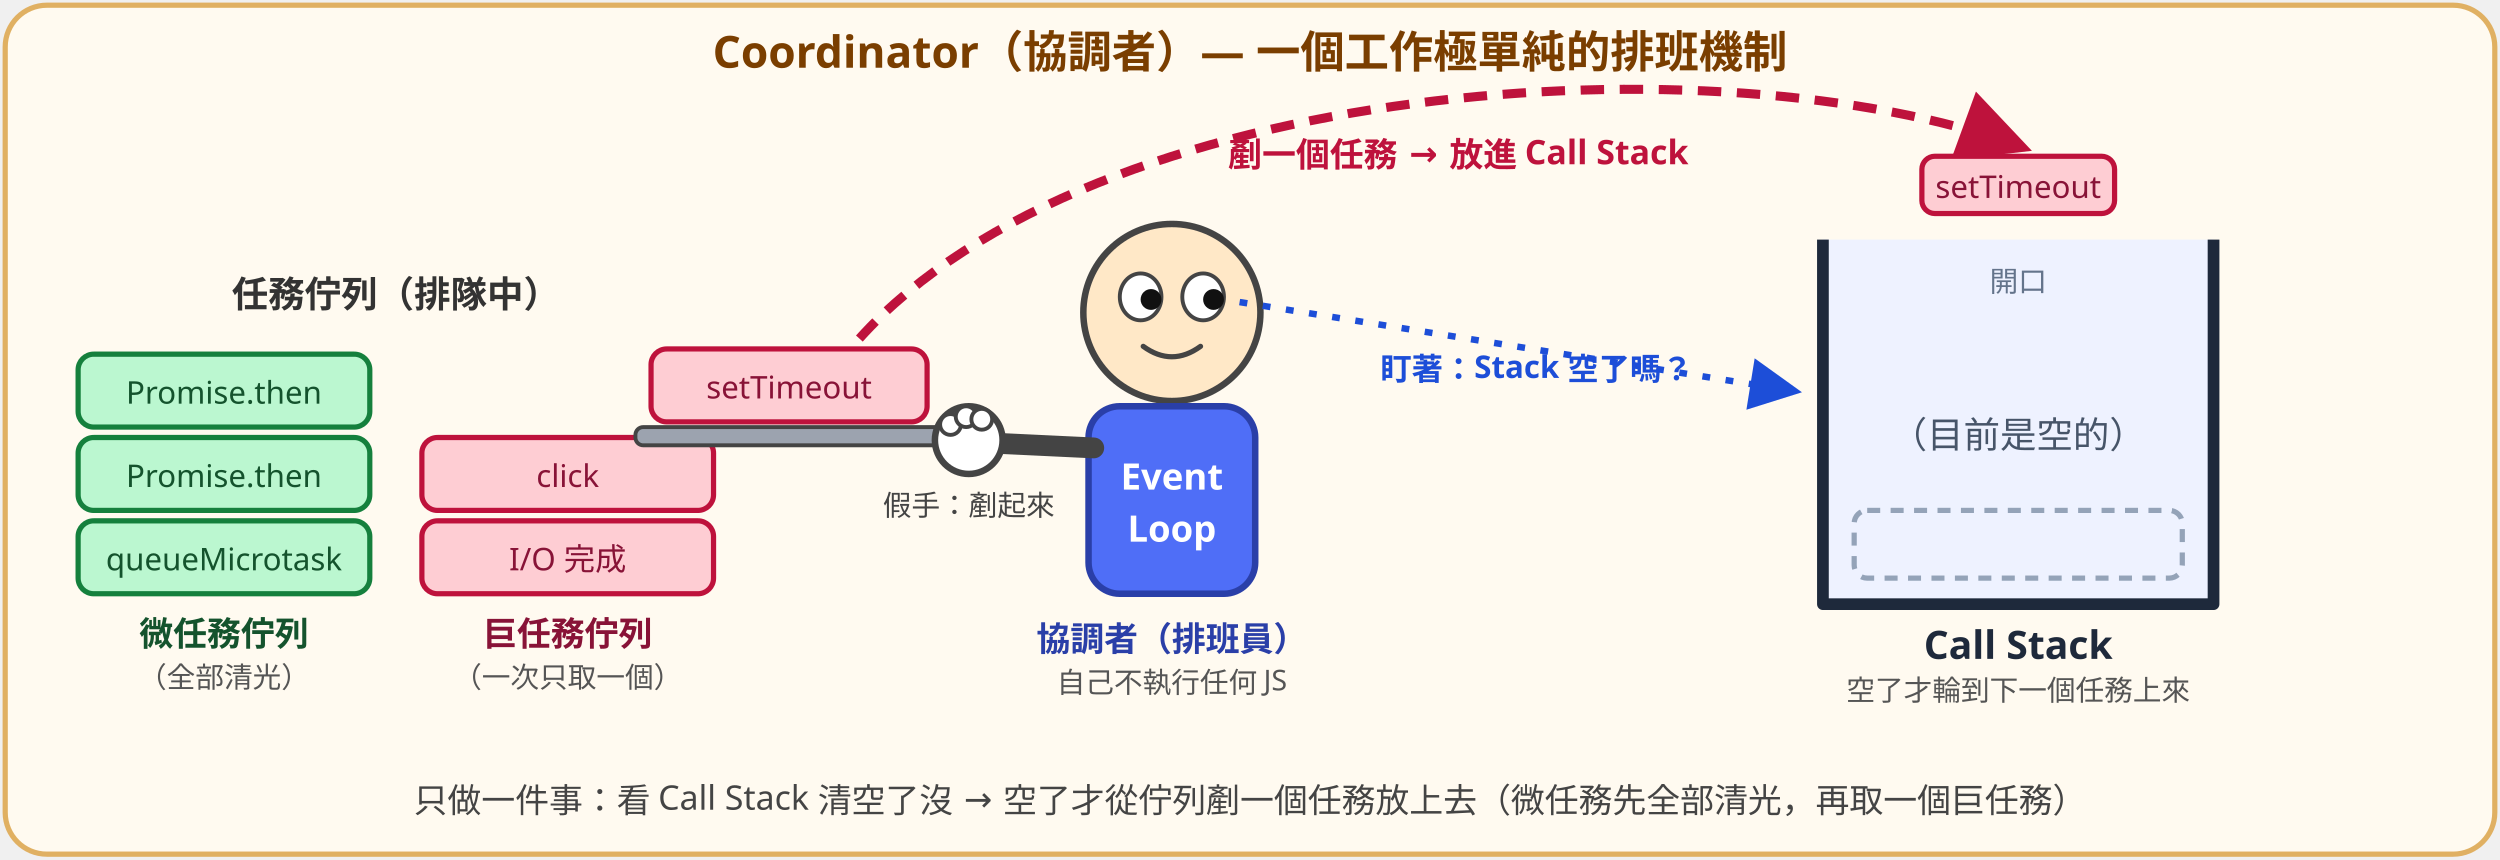
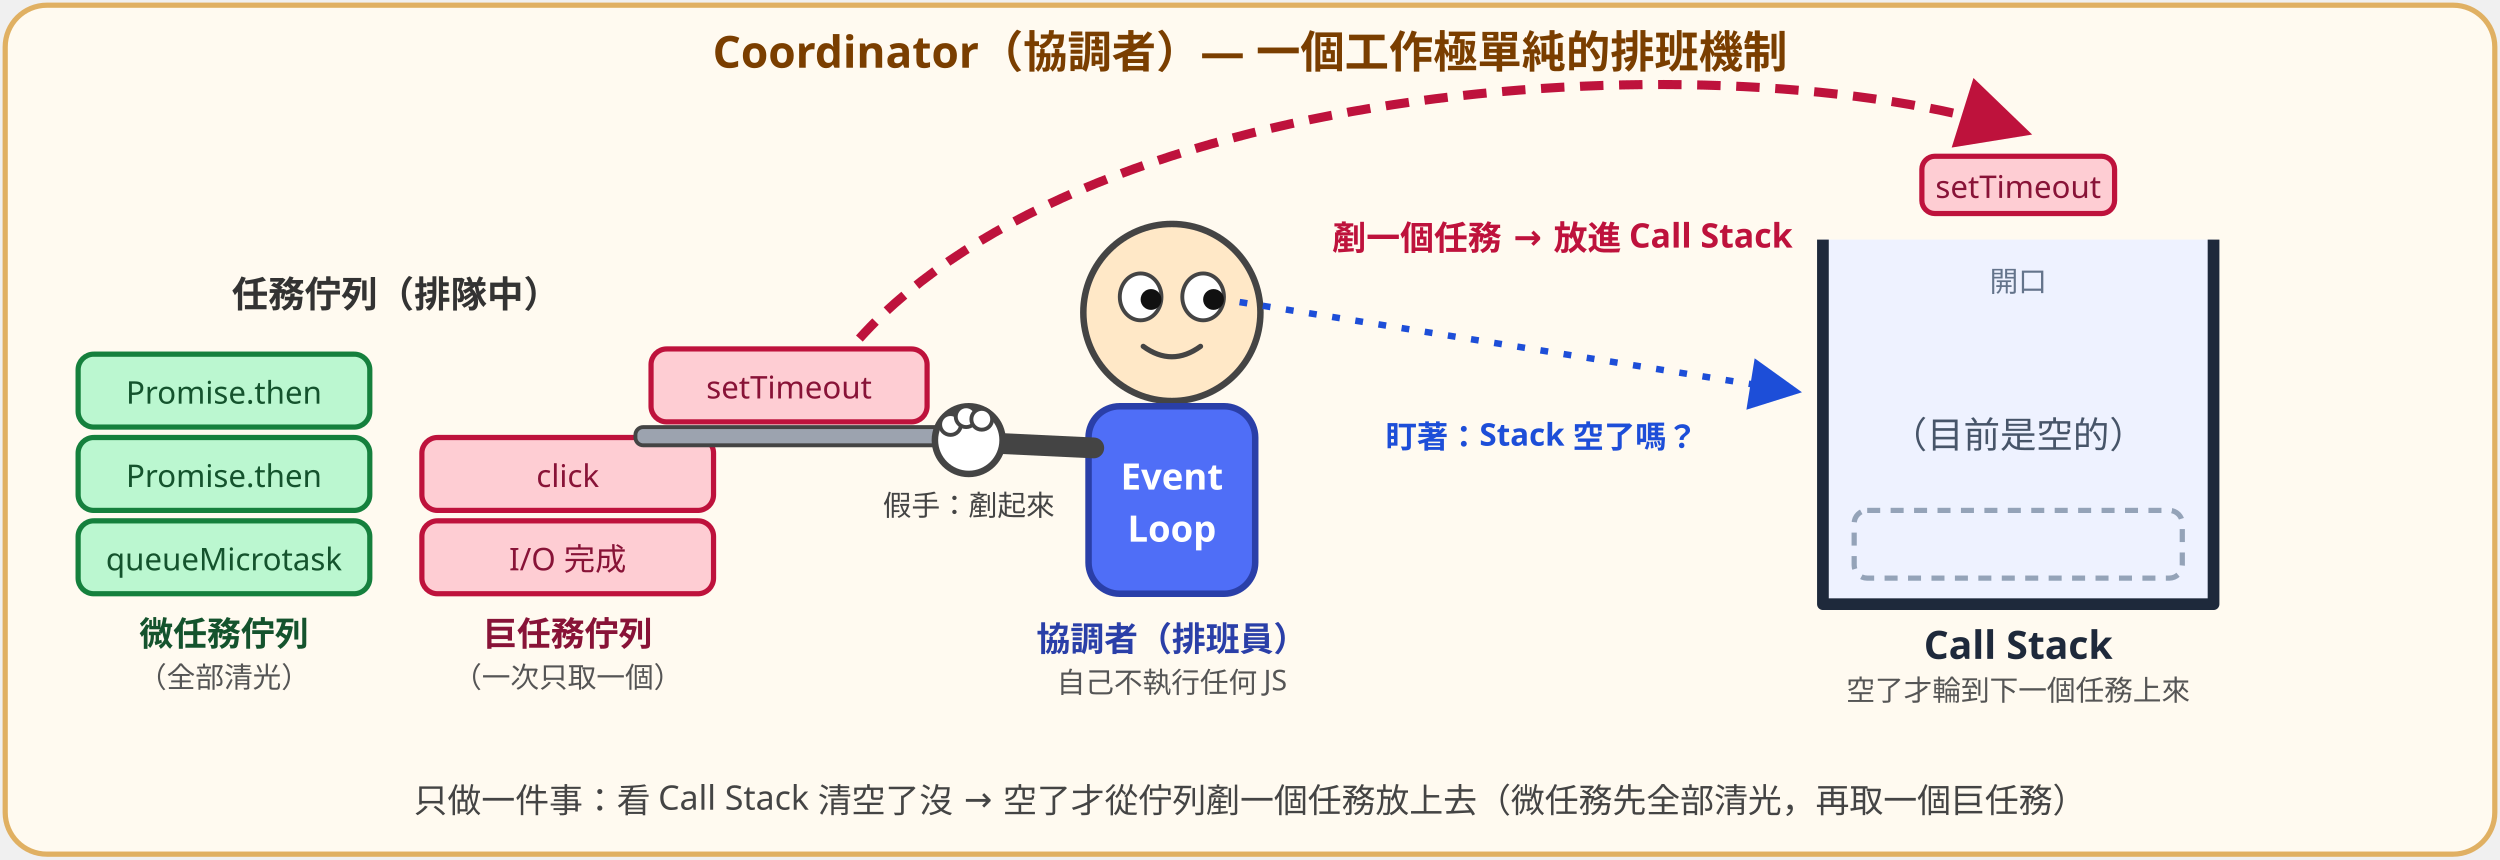
<svg xmlns="http://www.w3.org/2000/svg" viewBox="0 0 960 330" width="960" height="330" font-family="'Noto Sans TC','Microsoft JhengHei','PingFang TC',sans-serif">
  <defs>
    <marker id="arrRed" viewBox="0 0 10 10" refX="8" refY="5" markerWidth="8" markerHeight="8" orient="auto-start-reverse">
      <path d="M0 0 L10 5 L0 10 z" fill="#be123c" />
    </marker>
    <marker id="arrBlue" viewBox="0 0 10 10" refX="8" refY="5" markerWidth="8" markerHeight="8" orient="auto-start-reverse">
      <path d="M0 0 L10 5 L0 10 z" fill="#1d4ed8" />
    </marker>
  </defs>
  <rect x="2" y="2" width="956" height="326" rx="16" fill="#fffaf0" stroke="#e0b062" stroke-width="2" />
  <text x="480" y="26" text-anchor="middle" font-size="17" font-weight="700" fill="#7a3e00">Coordinator（協調者）— 一個工作極單純的排班機制</text>
  <text x="152" y="118" text-anchor="middle" font-size="14" font-weight="700" fill="#333">任務佇列（排隊中）</text>
  <g font-size="12" text-anchor="middle">
    <rect x="30" y="200" width="112" height="28" rx="6" fill="#bbf7d0" stroke="#15803d" stroke-width="2" />
    <text x="86" y="219" fill="#14532d">queueMicrotask</text>
    <rect x="30" y="168" width="112" height="28" rx="6" fill="#bbf7d0" stroke="#15803d" stroke-width="2" />
    <text x="86" y="187" fill="#14532d">Promise.then</text>
    <rect x="30" y="136" width="112" height="28" rx="6" fill="#bbf7d0" stroke="#15803d" stroke-width="2" />
    <text x="86" y="155" fill="#14532d">Promise.then</text>
    <text x="86" y="248" font-size="13" font-weight="700" fill="#14532d">微任務佇列</text>
    <text x="86" y="264" font-size="11" fill="#555">（全部清光）</text>
    <rect x="162" y="200" width="112" height="28" rx="6" fill="#fecdd3" stroke="#be123c" stroke-width="2" />
    <text x="218" y="219" fill="#881337">I/O 完成</text>
    <rect x="162" y="168" width="112" height="28" rx="6" fill="#fecdd3" stroke="#be123c" stroke-width="2" />
    <text x="218" y="187" fill="#881337">click</text>
    <text x="218" y="248" font-size="13" font-weight="700" fill="#881337">巨任務佇列</text>
    <text x="218" y="264" font-size="11" fill="#555">（一次只取一個）</text>
  </g>
  <rect x="250" y="134" width="106" height="28" rx="6" fill="#fecdd3" stroke="#be123c" stroke-width="2" />
  <text x="303" y="153" text-anchor="middle" font-size="12" fill="#881337">setTimeout</text>
  <rect x="244" y="164" width="124" height="7" rx="3" fill="#9ca3af" stroke="#444" stroke-width="1.5" />
  <circle cx="450" cy="120" r="34" fill="#ffe8c7" stroke="#444" stroke-width="2.5" />
  <ellipse cx="438" cy="114" rx="8" ry="9" fill="#fff" stroke="#444" stroke-width="1.5" />
  <ellipse cx="462" cy="114" rx="8" ry="9" fill="#fff" stroke="#444" stroke-width="1.5" />
  <circle cx="442" cy="115" r="4" fill="#111" />
  <circle cx="466" cy="115" r="4" fill="#111" />
  <path d="M439 133 Q450 141 461 133" fill="none" stroke="#444" stroke-width="2" stroke-linecap="round" />
  <rect x="418" y="156" width="64" height="72" rx="12" fill="#4f6ef7" stroke="#2a3fa8" stroke-width="2.5" />
  <text x="450" y="188" text-anchor="middle" font-size="14" font-weight="700" fill="#fff">Event</text>
  <text x="450" y="208" text-anchor="middle" font-size="14" font-weight="700" fill="#fff">Loop</text>
  <text x="450" y="250" text-anchor="middle" font-size="13" font-weight="700" fill="#2a3fa8">協調者（排班員）</text>
  <text x="450" y="266" text-anchor="middle" font-size="11" fill="#555">自己不執行任何 JS</text>
  <line x1="420" y1="172" x2="378" y2="170" stroke="#444" stroke-width="8" stroke-linecap="round" />
  <circle cx="372" cy="169" r="13" fill="#fff" stroke="#444" stroke-width="2.5" />
  <circle cx="365" cy="163" r="4" fill="#fff" stroke="#444" stroke-width="1.5" />
  <circle cx="371" cy="160" r="4" fill="#fff" stroke="#444" stroke-width="1.5" />
  <circle cx="377" cy="161" r="4" fill="#fff" stroke="#444" stroke-width="1.5" />
  <text x="372" y="198" text-anchor="middle" font-size="11" fill="#444">假手：剷起來</text>
-   <path d="M330 130 C 420 30, 660 14, 775 56" fill="none" stroke="#be123c" stroke-width="3.5" stroke-dasharray="9 6" marker-end="url(#arrRed)" />
-   <text x="560" y="64" text-anchor="middle" font-size="13" font-weight="700" fill="#be123c">剷一個任務 → 放進 Call Stack</text>
+   <path d="M330 130 C 420 30, 660 14, 775 50" fill="none" stroke="#be123c" stroke-width="3.5" stroke-dasharray="9 6" marker-end="url(#arrRed)" />
+   <text x="600" y="96" text-anchor="middle" font-size="13" font-weight="700" fill="#be123c">剷一個任務 → 放進 Call Stack</text>
  <line x1="476" y1="116" x2="688" y2="150" stroke="#1d4ed8" stroke-width="2.5" stroke-dasharray="3 6" marker-end="url(#arrBlue)" />
-   <text x="590" y="146" text-anchor="middle" font-size="12" font-weight="700" fill="#1d4ed8">盯著：Stack 空了嗎？</text>
+   <text x="592" y="172" text-anchor="middle" font-size="12" font-weight="700" fill="#1d4ed8">盯著：Stack 空了嗎？</text>
  <rect x="700" y="92" width="150" height="140" fill="#eef2ff" />
  <path d="M700 92 V232 H850 V92" fill="none" stroke="#1e293b" stroke-width="4.5" stroke-linejoin="round" />
  <rect x="738" y="60" width="74" height="22" rx="5" fill="#fecdd3" stroke="#be123c" stroke-width="2" />
  <text x="775" y="76" text-anchor="middle" font-size="12" fill="#881337">setTimeout</text>
  <text x="775" y="112" text-anchor="middle" font-size="11" fill="#64748b">開口</text>
  <rect x="712" y="196" width="126" height="26" rx="5" fill="none" stroke="#94a3b8" stroke-width="2" stroke-dasharray="5 4" />
  <text x="775" y="172" text-anchor="middle" font-size="14" fill="#475569">（目前是空的）</text>
  <text x="775" y="253" text-anchor="middle" font-size="15" font-weight="700" fill="#1e293b">Call Stack</text>
  <text x="775" y="269" text-anchor="middle" font-size="11" fill="#555">空了才輪到下一個任務上來</text>
  <text x="480" y="312" text-anchor="middle" font-size="13" fill="#444">只做一件事：看 Call Stack 清空了沒 → 空了才從佇列剷一個任務放上去（微任務先全部清光，再取一個巨任務）</text>
</svg>
